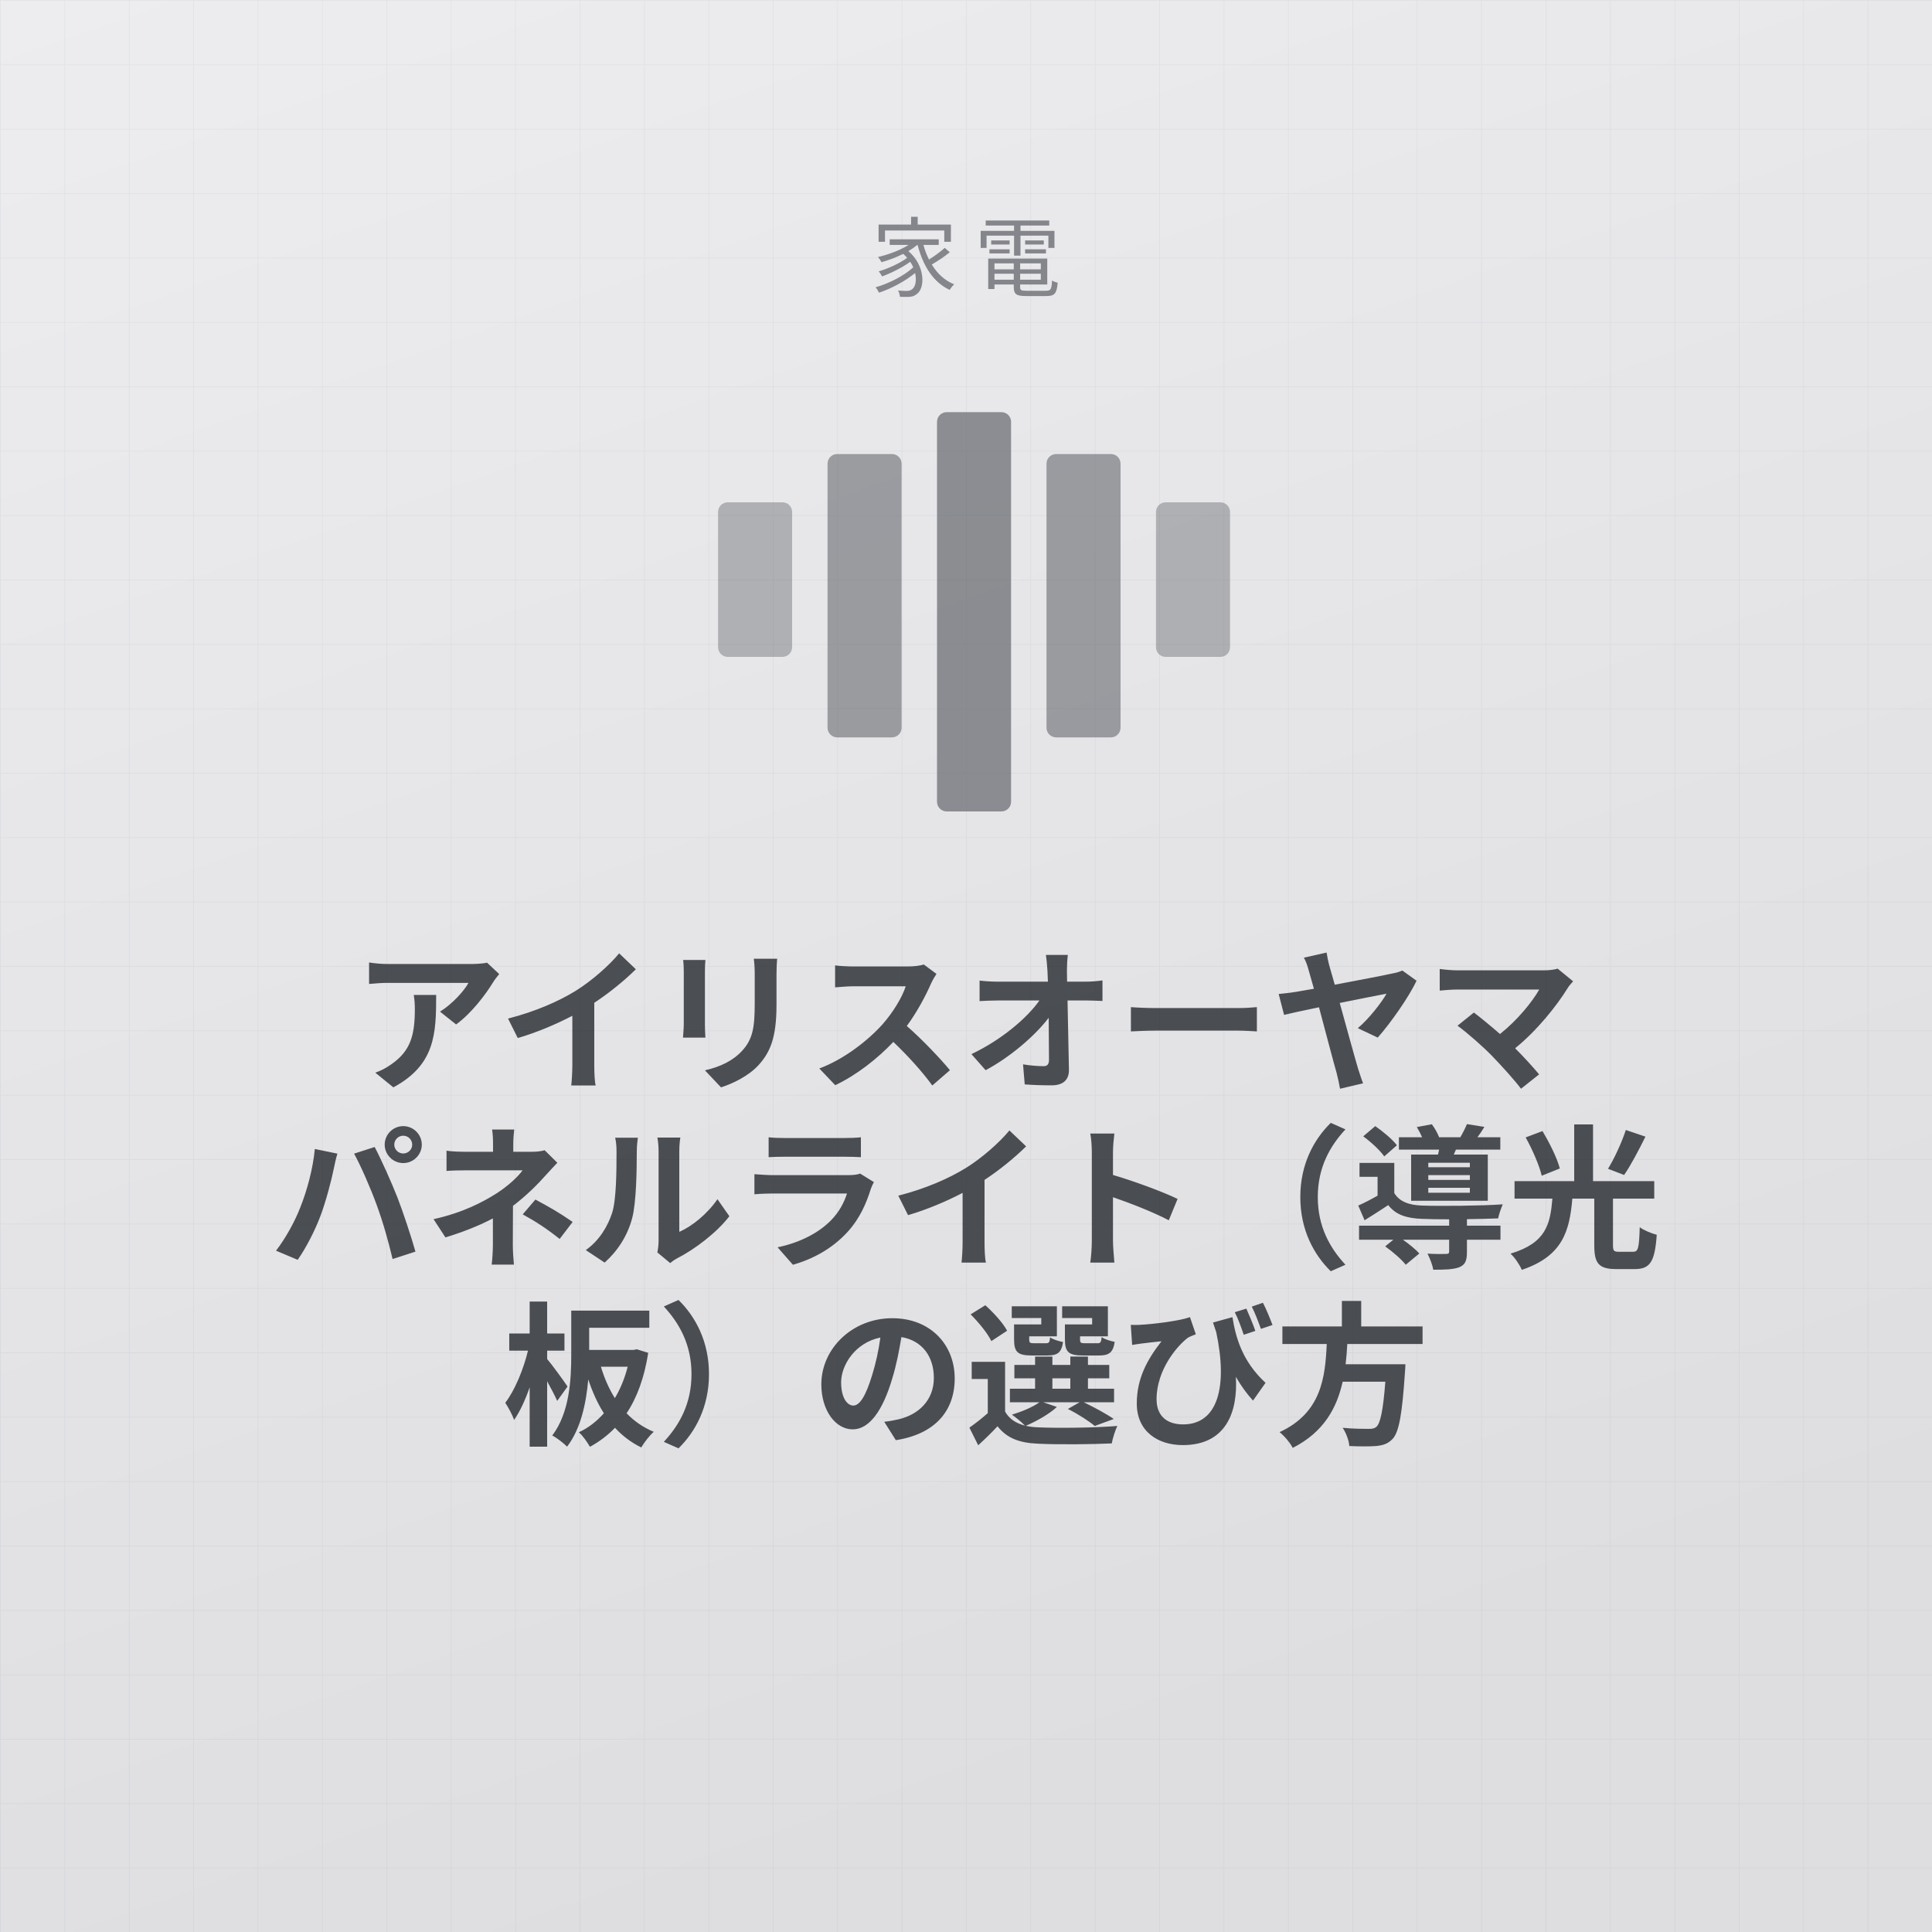
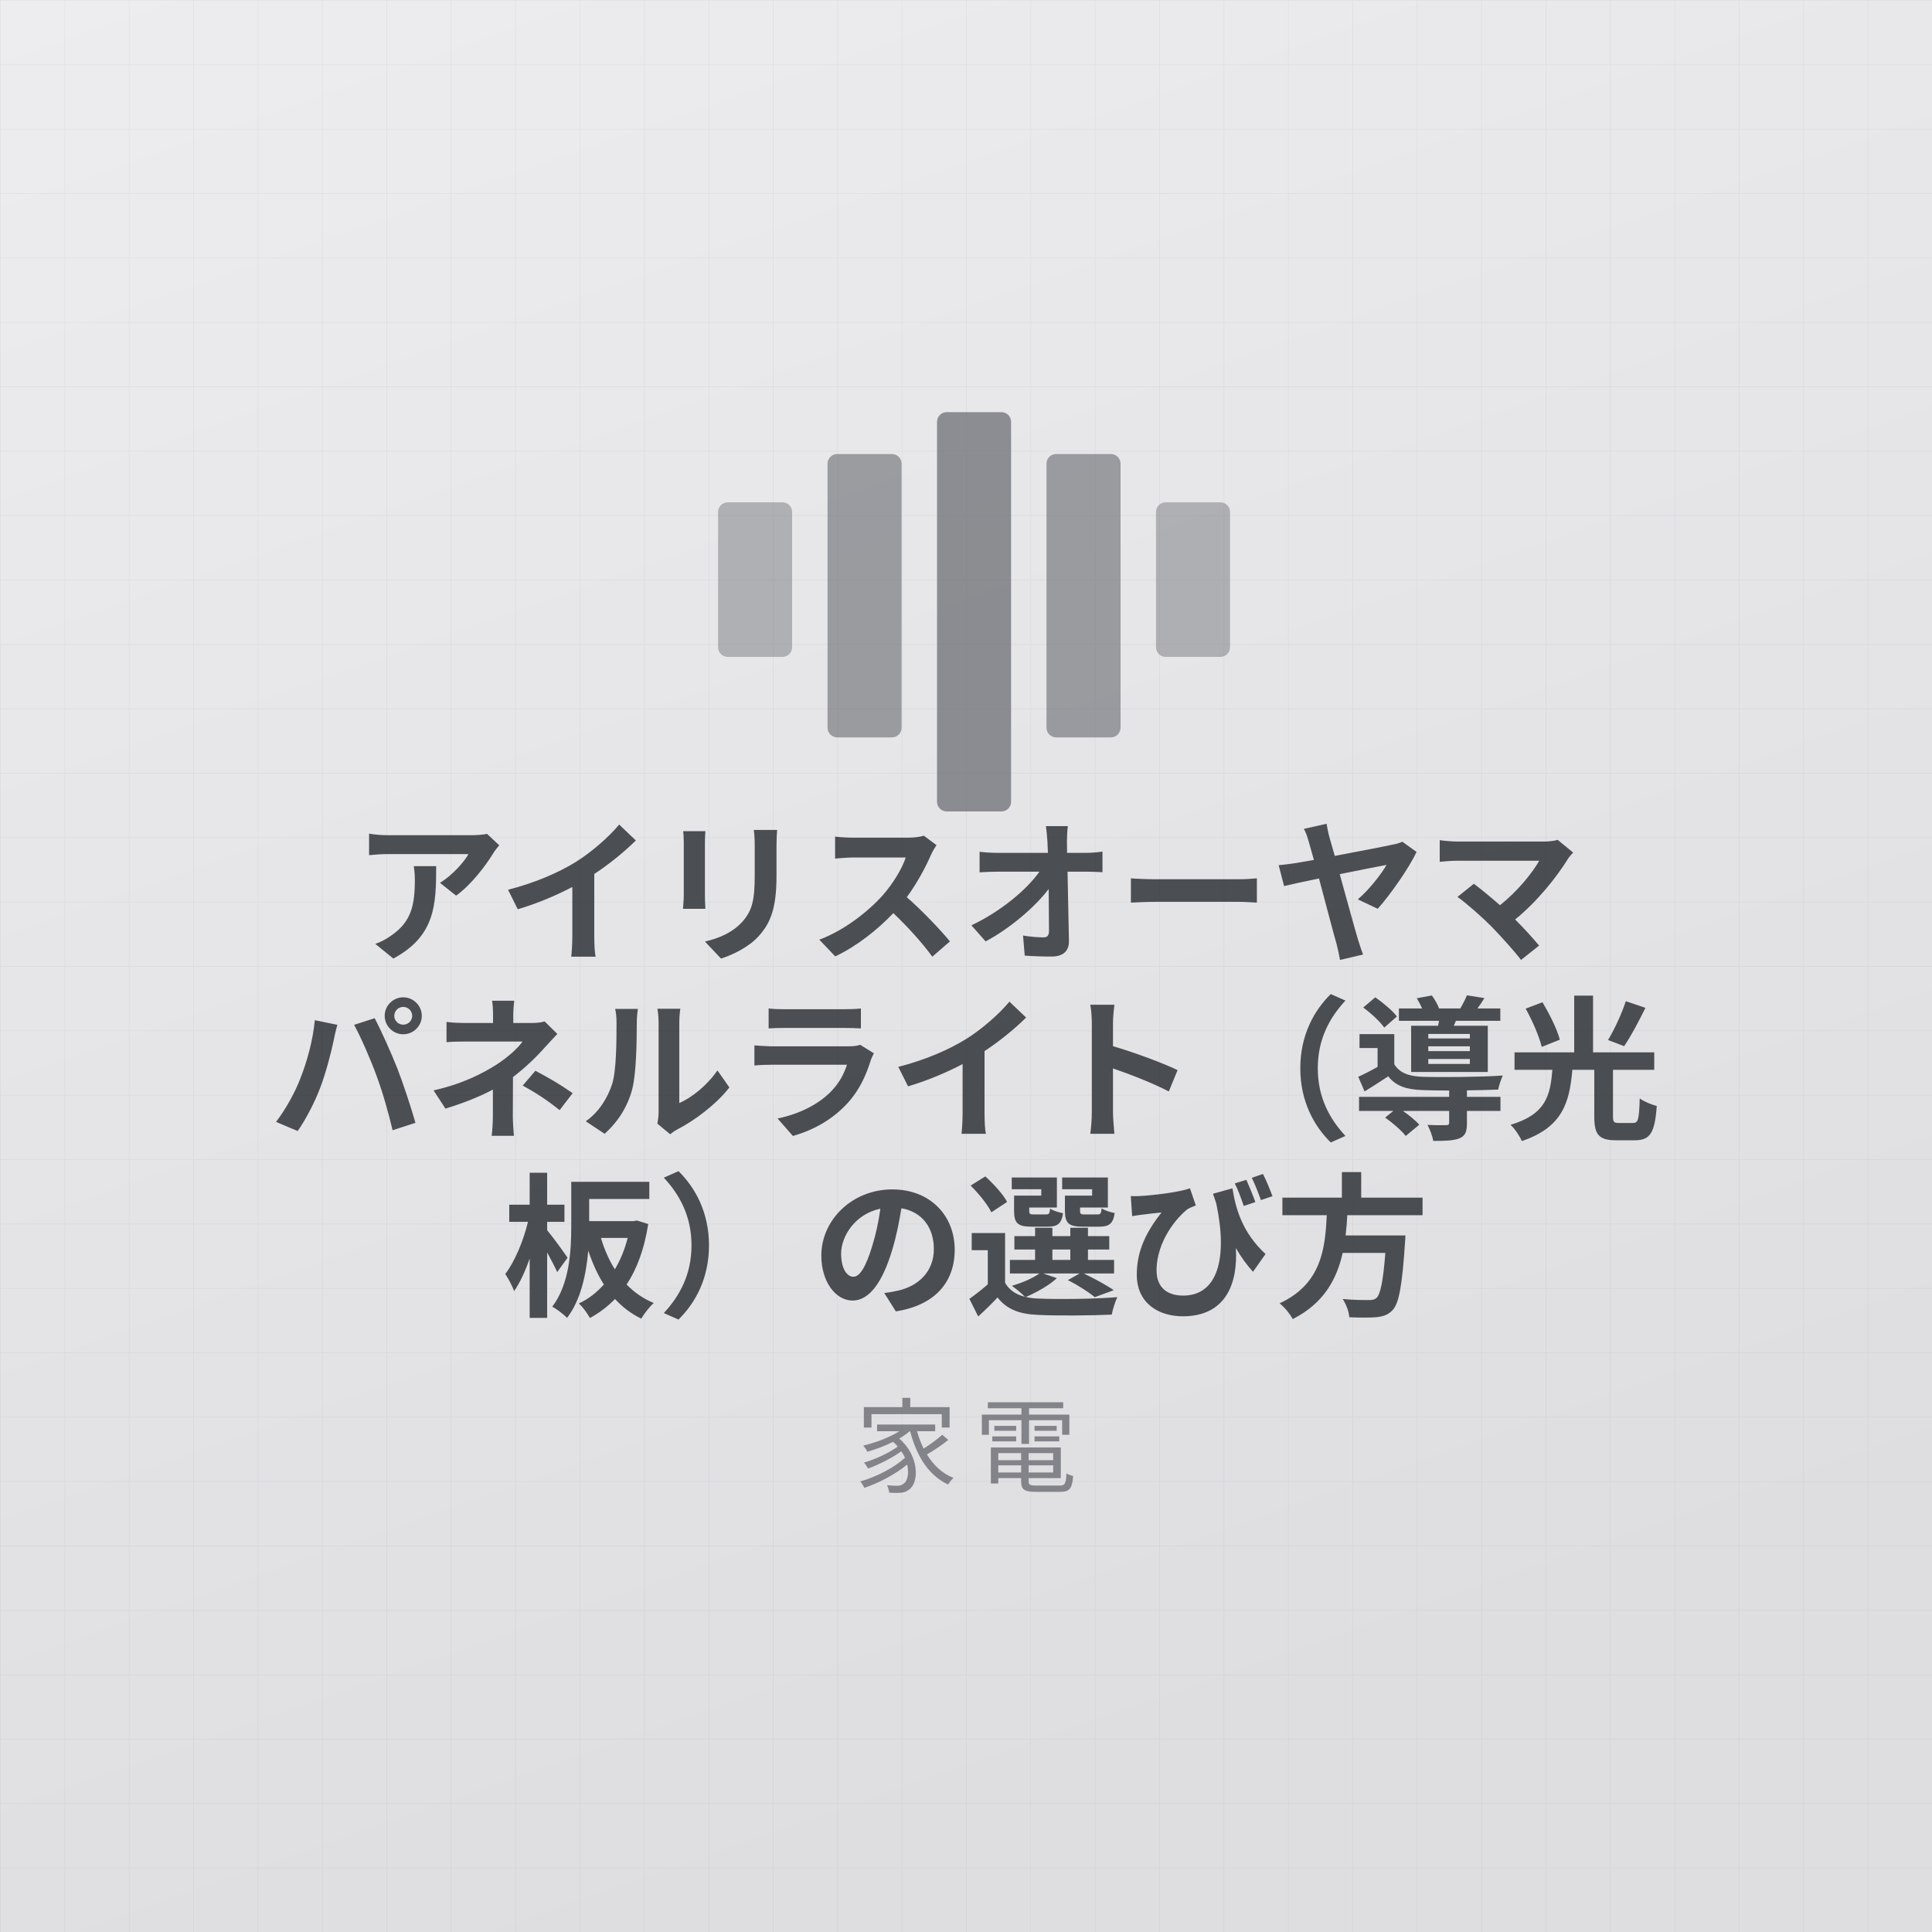
<svg xmlns="http://www.w3.org/2000/svg" width="1200" height="1200" viewBox="0 0 1200 1200" role="img" aria-label="アイリスオーヤマ パネルライト（導光板）の選び方">
  <defs>
    <linearGradient id="shade" x1="0" y1="0" x2="0.35" y2="1">
      <stop offset="0%" stop-color="#EDEDEF" />
      <stop offset="100%" stop-color="#DEDEE1" />
    </linearGradient>
    <pattern id="grid" width="40" height="40" patternUnits="userSpaceOnUse">
      <path d="M40 0 L0 0 0 40" fill="none" stroke="#25282D" stroke-opacity=".05" stroke-width="1" />
    </pattern>
  </defs>
  <rect width="1200" height="1200" fill="url(#shade)" />
  <rect width="1200" height="1200" fill="url(#grid)" />
  <rect x="446" y="312" width="46" height="96" rx="6" fill="#5A5D63" fill-opacity=".40" />
  <rect x="514" y="282" width="46" height="176" rx="6" fill="#5A5D63" fill-opacity=".55" />
  <rect x="582" y="256" width="46" height="248" rx="6" fill="#5A5D63" fill-opacity=".65" />
  <rect x="650" y="282" width="46" height="176" rx="6" fill="#5A5D63" fill-opacity=".55" />
  <rect x="718" y="312" width="46" height="96" rx="6" fill="#5A5D63" fill-opacity=".40" />
-   <text x="600" y="180" text-anchor="middle" font-family="&quot;Hiragino Sans&quot;, &quot;Noto Sans JP&quot;, &quot;Yu Gothic&quot;, sans-serif" font-size="54" letter-spacing="10" fill="#5A5D63" fill-opacity=".70">家電</text>
-   <text x="600" y="670" text-anchor="middle" font-family="&quot;Hiragino Sans&quot;, &quot;Noto Sans JP&quot;, &quot;Yu Gothic&quot;, sans-serif" font-size="96" font-weight="700" fill="#25282D" fill-opacity=".80">アイリスオーヤマ </text>
-   <text x="600" y="780" text-anchor="middle" font-family="&quot;Hiragino Sans&quot;, &quot;Noto Sans JP&quot;, &quot;Yu Gothic&quot;, sans-serif" font-size="96" font-weight="700" fill="#25282D" fill-opacity=".80">パネルライト（導光</text>
-   <text x="600" y="890" text-anchor="middle" font-family="&quot;Hiragino Sans&quot;, &quot;Noto Sans JP&quot;, &quot;Yu Gothic&quot;, sans-serif" font-size="96" font-weight="700" fill="#25282D" fill-opacity=".80">板）の選び方</text>
+   <text x="600" y="590" text-anchor="middle" font-family="&quot;Hiragino Sans&quot;, &quot;Noto Sans JP&quot;, &quot;Yu Gothic&quot;, sans-serif" font-size="96" font-weight="700" fill="#25282D" fill-opacity=".80">アイリスオーヤマ </text>
+   <text x="600" y="700" text-anchor="middle" font-family="&quot;Hiragino Sans&quot;, &quot;Noto Sans JP&quot;, &quot;Yu Gothic&quot;, sans-serif" font-size="96" font-weight="700" fill="#25282D" fill-opacity=".80">パネルライト（導光</text>
+   <text x="600" y="810" text-anchor="middle" font-family="&quot;Hiragino Sans&quot;, &quot;Noto Sans JP&quot;, &quot;Yu Gothic&quot;, sans-serif" font-size="96" font-weight="700" fill="#25282D" fill-opacity=".80">板）の選び方</text>
+   <text x="600" y="922" text-anchor="middle" font-family="&quot;Hiragino Sans&quot;, &quot;Noto Sans JP&quot;, &quot;Yu Gothic&quot;, sans-serif" font-size="64" letter-spacing="10" fill="#5A5D63" fill-opacity=".70">家電</text>
</svg>
